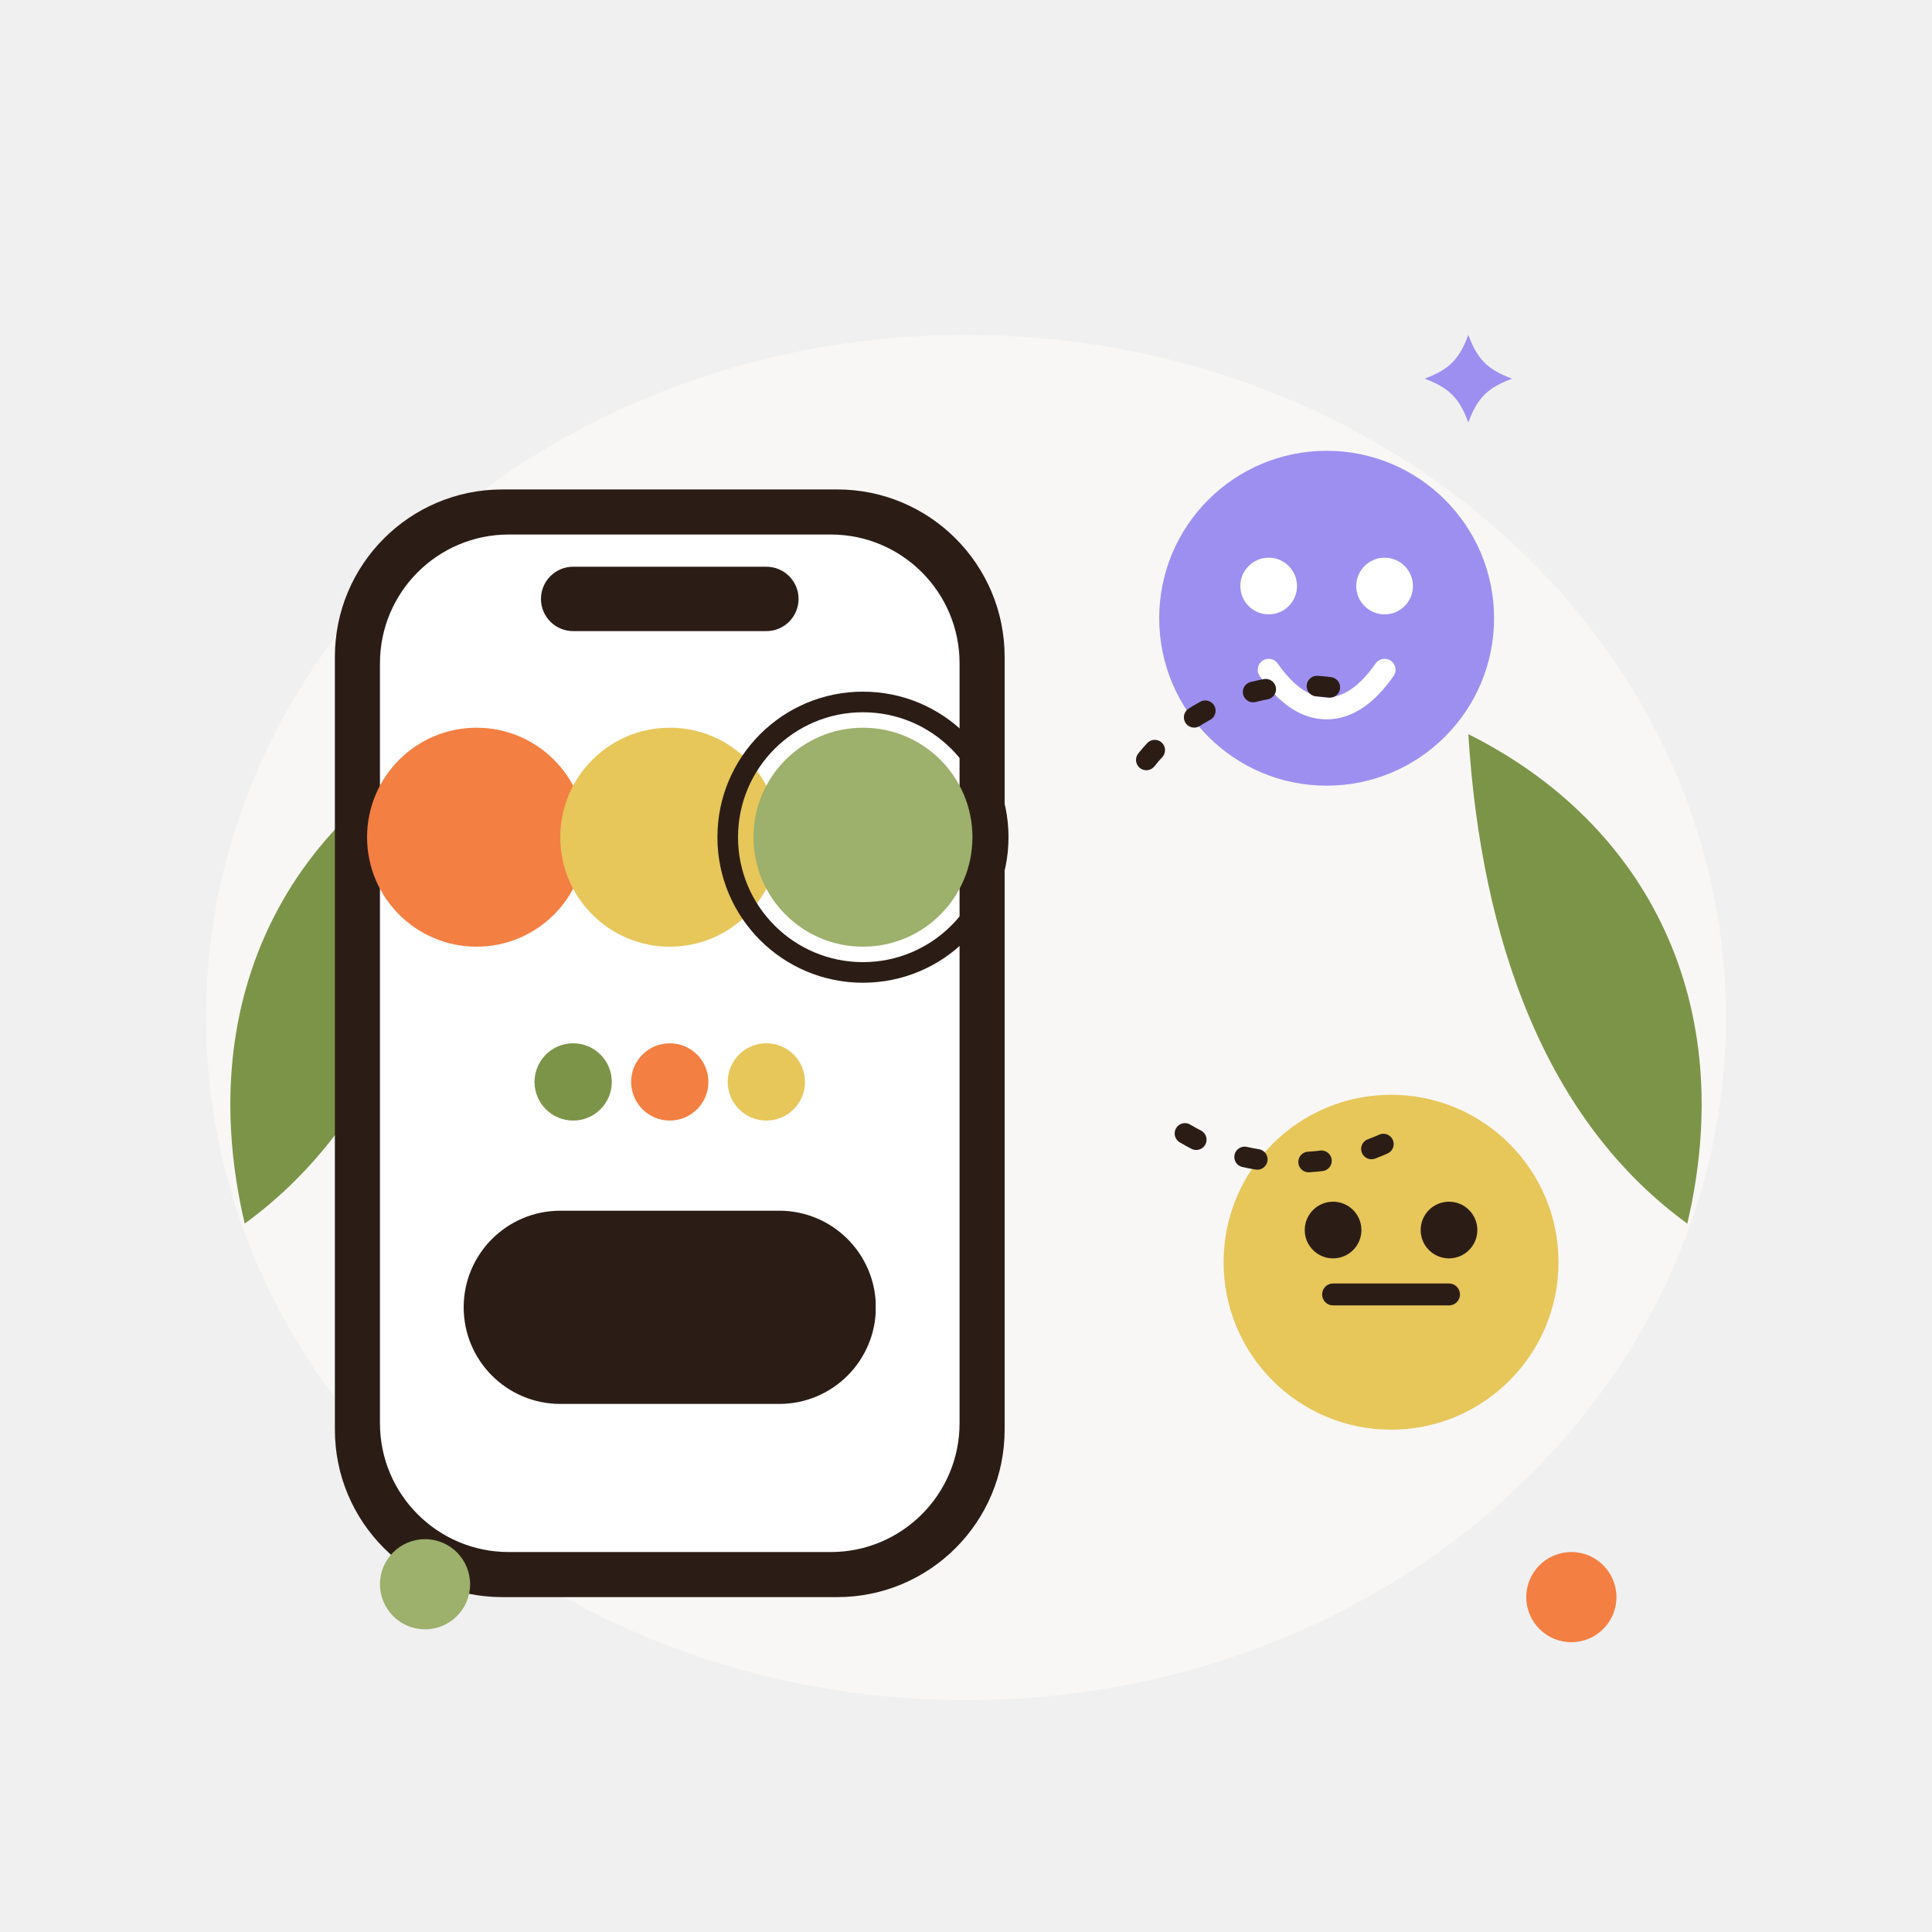
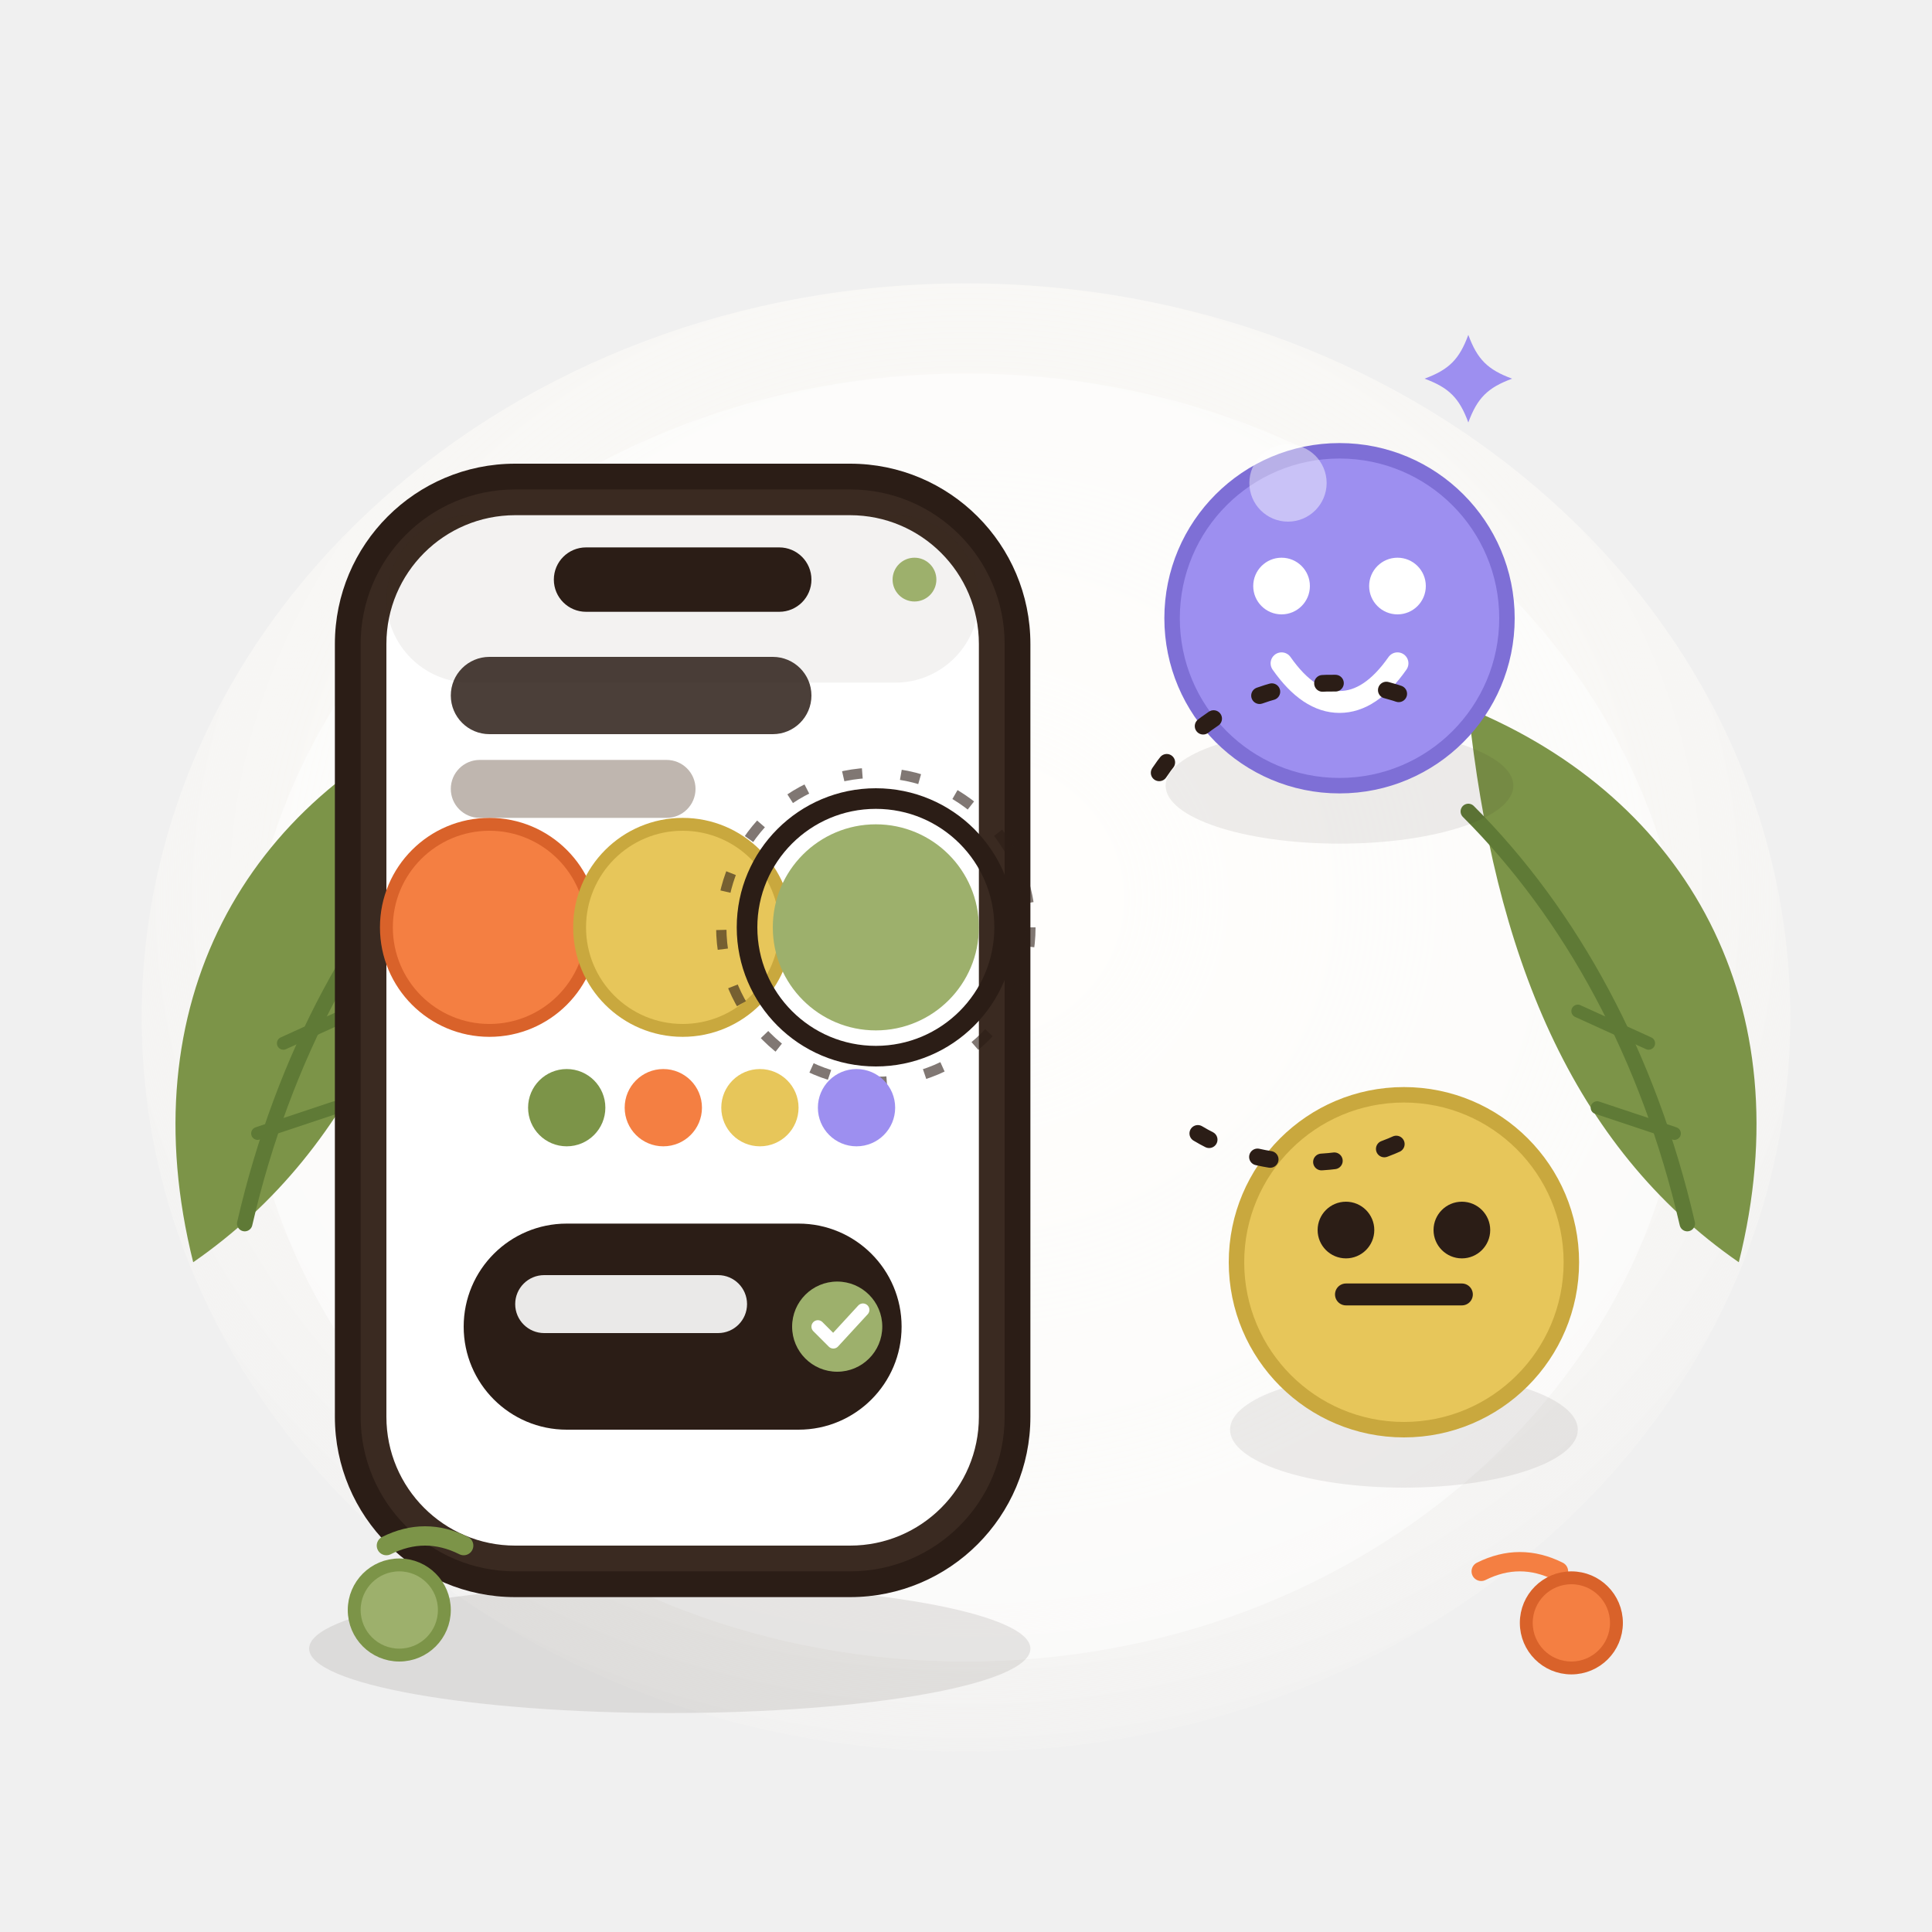
<svg xmlns="http://www.w3.org/2000/svg" viewBox="0 0 300 300" fill="none">
-   <ellipse cx="150" cy="158" rx="118" ry="106" fill="#FFFDF9" opacity="0.55" />
-   <g fill="#7C9448">
-     <path d="M38 190c-8-34 6-62 34-76-2 32-12 60-34 76Z" />
-     <path d="M262 190c8-34-6-62-34-76 2 32 12 60 34 76Z" />
+   <defs>
+     <radialGradient id="ckHalo" cx="50%" cy="42%" r="62%">
+       <stop offset="0%" stop-color="#FFFDF9" />
+       <stop offset="70%" stop-color="#FFFDF9" stop-opacity="0.55" />
+       <stop offset="100%" stop-color="#FFFDF9" stop-opacity="0" />
+     </radialGradient>
+   </defs>
+   <ellipse cx="150" cy="158" rx="128" ry="114" fill="url(#ckHalo)" />
+   <ellipse cx="150" cy="158" rx="112" ry="100" fill="#FFFFFF" opacity="0.5" />
+   <g>
+     <path d="M30 196c-10-40 8-72 42-86-4 38-16 68-42 86Z" fill="#7C9448" />
+     <path d="M38 190c6-26 18-48 34-64" stroke="#5F7A36" stroke-width="2.4" stroke-linecap="round" />
+     <path d="M40 176l12-4M44 162l11-5" stroke="#5F7A36" stroke-width="2" stroke-linecap="round" />
+     <path d="M270 196c10-40-8-72-42-86 4 38 16 68 42 86Z" fill="#7C9448" />
+     <path d="M262 190c-6-26-18-48-34-64" stroke="#5F7A36" stroke-width="2.4" stroke-linecap="round" />
+     <path d="M260 176l-12-4M256 162l-11-5" stroke="#5F7A36" stroke-width="2" stroke-linecap="round" />
+   </g>
+   <ellipse cx="104" cy="256" rx="56" ry="10" fill="#2B1D16" opacity="0.1" />
+   <g>
+     <rect x="52" y="72" width="108" height="176" rx="28" fill="#2B1D16" />
+     <rect x="56" y="76" width="100" height="168" rx="24" fill="#3A2A21" />
+     <rect x="60" y="80" width="92" height="160" rx="20" fill="#FFFFFF" />
+     <rect x="60" y="80" width="92" height="26" rx="13" fill="#2B1D16" opacity="0.06" />
+     <rect x="86" y="85" width="40" height="10" rx="5" fill="#2B1D16" />
+     <circle cx="142" cy="90" r="3.4" fill="#9DB06C" />
+     <rect x="70" y="102" width="56" height="12" rx="6" fill="#2B1D16" opacity="0.85" />
+     <rect x="70" y="118" width="38" height="9" rx="4.5" fill="#8A7A6E" opacity="0.55" />
+     <circle cx="76" cy="144" r="16" fill="#F47F42" />
+     <circle cx="76" cy="144" r="16" stroke="#D9622A" stroke-width="2" />
+     <circle cx="106" cy="144" r="16" fill="#E7C65A" />
+     <circle cx="106" cy="144" r="16" stroke="#C9A83E" stroke-width="2" />
+     <circle cx="136" cy="144" r="16" fill="#9DB06C" />
+     <circle cx="136" cy="144" r="20" fill="none" stroke="#2B1D16" stroke-width="3.2" />
+     <circle cx="136" cy="144" r="24" fill="none" stroke="#2B1D16" stroke-width="1.6" stroke-dasharray="3 6" opacity="0.6" />
+     <g>
+       <circle cx="88" cy="172" r="6" fill="#7C9448" />
+       <circle cx="103" cy="172" r="6" fill="#F47F42" />
+       <circle cx="118" cy="172" r="6" fill="#E7C65A" />
+       <circle cx="133" cy="172" r="6" fill="#9D8FF0" />
+     </g>
+     <rect x="72" y="190" width="68" height="32" rx="16" fill="#2B1D16" />
+     <rect x="80" y="198" width="36" height="9" rx="4.5" fill="#FFFFFF" opacity="0.9" />
+     <circle cx="130" cy="206" r="7" fill="#9DB06C" />
+     <path d="M127 206l2.4 2.4 4.6-5" stroke="#FFFFFF" stroke-width="2" stroke-linecap="round" stroke-linejoin="round" />
  </g>
  <g>
-     <rect x="52" y="76" width="104" height="172" rx="26" fill="#2B1D16" />
-     <rect x="59" y="83" width="90" height="158" rx="20" fill="#FFFFFF" />
-     <rect x="84" y="88" width="40" height="10" rx="5" fill="#2B1D16" />
-     <circle cx="74" cy="130" r="17" fill="#F47F42" />
-     <circle cx="104" cy="130" r="17" fill="#E7C65A" />
-     <circle cx="134" cy="130" r="17" fill="#9DB06C" />
-     <circle cx="134" cy="130" r="21" stroke="#2B1D16" stroke-width="3.2" />
-     <circle cx="89" cy="168" r="6" fill="#7C9448" />
-     <circle cx="104" cy="168" r="6" fill="#F47F42" />
-     <circle cx="119" cy="168" r="6" fill="#E7C65A" />
-     <rect x="72" y="188" width="64" height="30" rx="15" fill="#2B1D16" />
-     <circle cx="140" cy="203" r="4" fill="#FFFFFF" />
+     <ellipse cx="208" cy="122" rx="27" ry="9" fill="#2B1D16" opacity="0.08" />
+     <circle cx="208" cy="96" r="26" fill="#9D8FF0" />
+     <circle cx="208" cy="96" r="26" stroke="#7E6FD6" stroke-width="2.4" />
+     <circle cx="200" cy="75" r="6" fill="#FFFFFF" opacity="0.45" />
+     <circle cx="199" cy="91" r="4.4" fill="#FFFFFF" />
+     <circle cx="217" cy="91" r="4.4" fill="#FFFFFF" />
+     <path d="M199 103c2.8 4 5.8 6 9 6s6.2-2 9-6" stroke="#FFFFFF" stroke-width="3.4" stroke-linecap="round" />
+     <path d="M180 120c8-12 24-17 38-12" stroke="#2B1D16" stroke-width="2.6" stroke-linecap="round" stroke-dasharray="2 8" />
+     <ellipse cx="218" cy="222" rx="27" ry="9" fill="#2B1D16" opacity="0.08" />
+     <circle cx="218" cy="196" r="26" fill="#E7C65A" />
+     <circle cx="218" cy="196" r="26" stroke="#C9A83E" stroke-width="2.4" />
+     <circle cx="209" cy="191" r="4.4" fill="#2B1D16" />
+     <circle cx="227" cy="191" r="4.4" fill="#2B1D16" />
+     <path d="M209 201h18" stroke="#2B1D16" stroke-width="3.4" stroke-linecap="round" />
+     <path d="M186 176c10 6 24 6 34 0" stroke="#2B1D16" stroke-width="2.6" stroke-linecap="round" stroke-dasharray="2 8" />
  </g>
-   <g>
-     <circle cx="206" cy="96" r="26" fill="#9D8FF0" />
-     <circle cx="197" cy="91" r="4.4" fill="#FFFFFF" />
-     <circle cx="215" cy="91" r="4.4" fill="#FFFFFF" />
-     <path d="M197 104c2.8 4 5.8 6 9 6s6.2-2 9-6" stroke="#FFFFFF" stroke-width="3.4" stroke-linecap="round" />
-     <path d="M178 118c8-10 22-14 34-10" stroke="#2B1D16" stroke-width="3.2" stroke-linecap="round" stroke-dasharray="2 8" />
-     <circle cx="216" cy="196" r="26" fill="#E7C65A" />
-     <circle cx="207" cy="191" r="4.4" fill="#2B1D16" />
-     <circle cx="225" cy="191" r="4.4" fill="#2B1D16" />
-     <path d="M207 201h18" stroke="#2B1D16" stroke-width="3.4" stroke-linecap="round" />
-     <path d="M184 176c10 6 24 6 34 0" stroke="#2B1D16" stroke-width="3.2" stroke-linecap="round" stroke-dasharray="2 8" />
+   <g stroke-linecap="round" stroke-width="3">
+     <path d="M60 240c4-2 8-2 12 0" stroke="#7C9448" />
+     <path d="M230 244c4-2 8-2 12 0" stroke="#F47F42" />
  </g>
-   <circle cx="66" cy="246" r="7" fill="#9DB06C" />
-   <circle cx="244" cy="248" r="7" fill="#F47F42" />
+   <circle cx="62" cy="250" r="7" fill="#9DB06C" />
+   <circle cx="62" cy="250" r="7" stroke="#7C9448" stroke-width="2" />
+   <circle cx="244" cy="252" r="7" fill="#F47F42" />
+   <circle cx="244" cy="252" r="7" stroke="#D9622A" stroke-width="2" />
  <path d="M228 52c1.4 3.8 3 5.4 6.8 6.8-3.8 1.4-5.4 3-6.8 6.8-1.4-3.8-3-5.4-6.8-6.8 3.8-1.4 5.4-3 6.8-6.8Z" fill="#9D8FF0" />
</svg>
